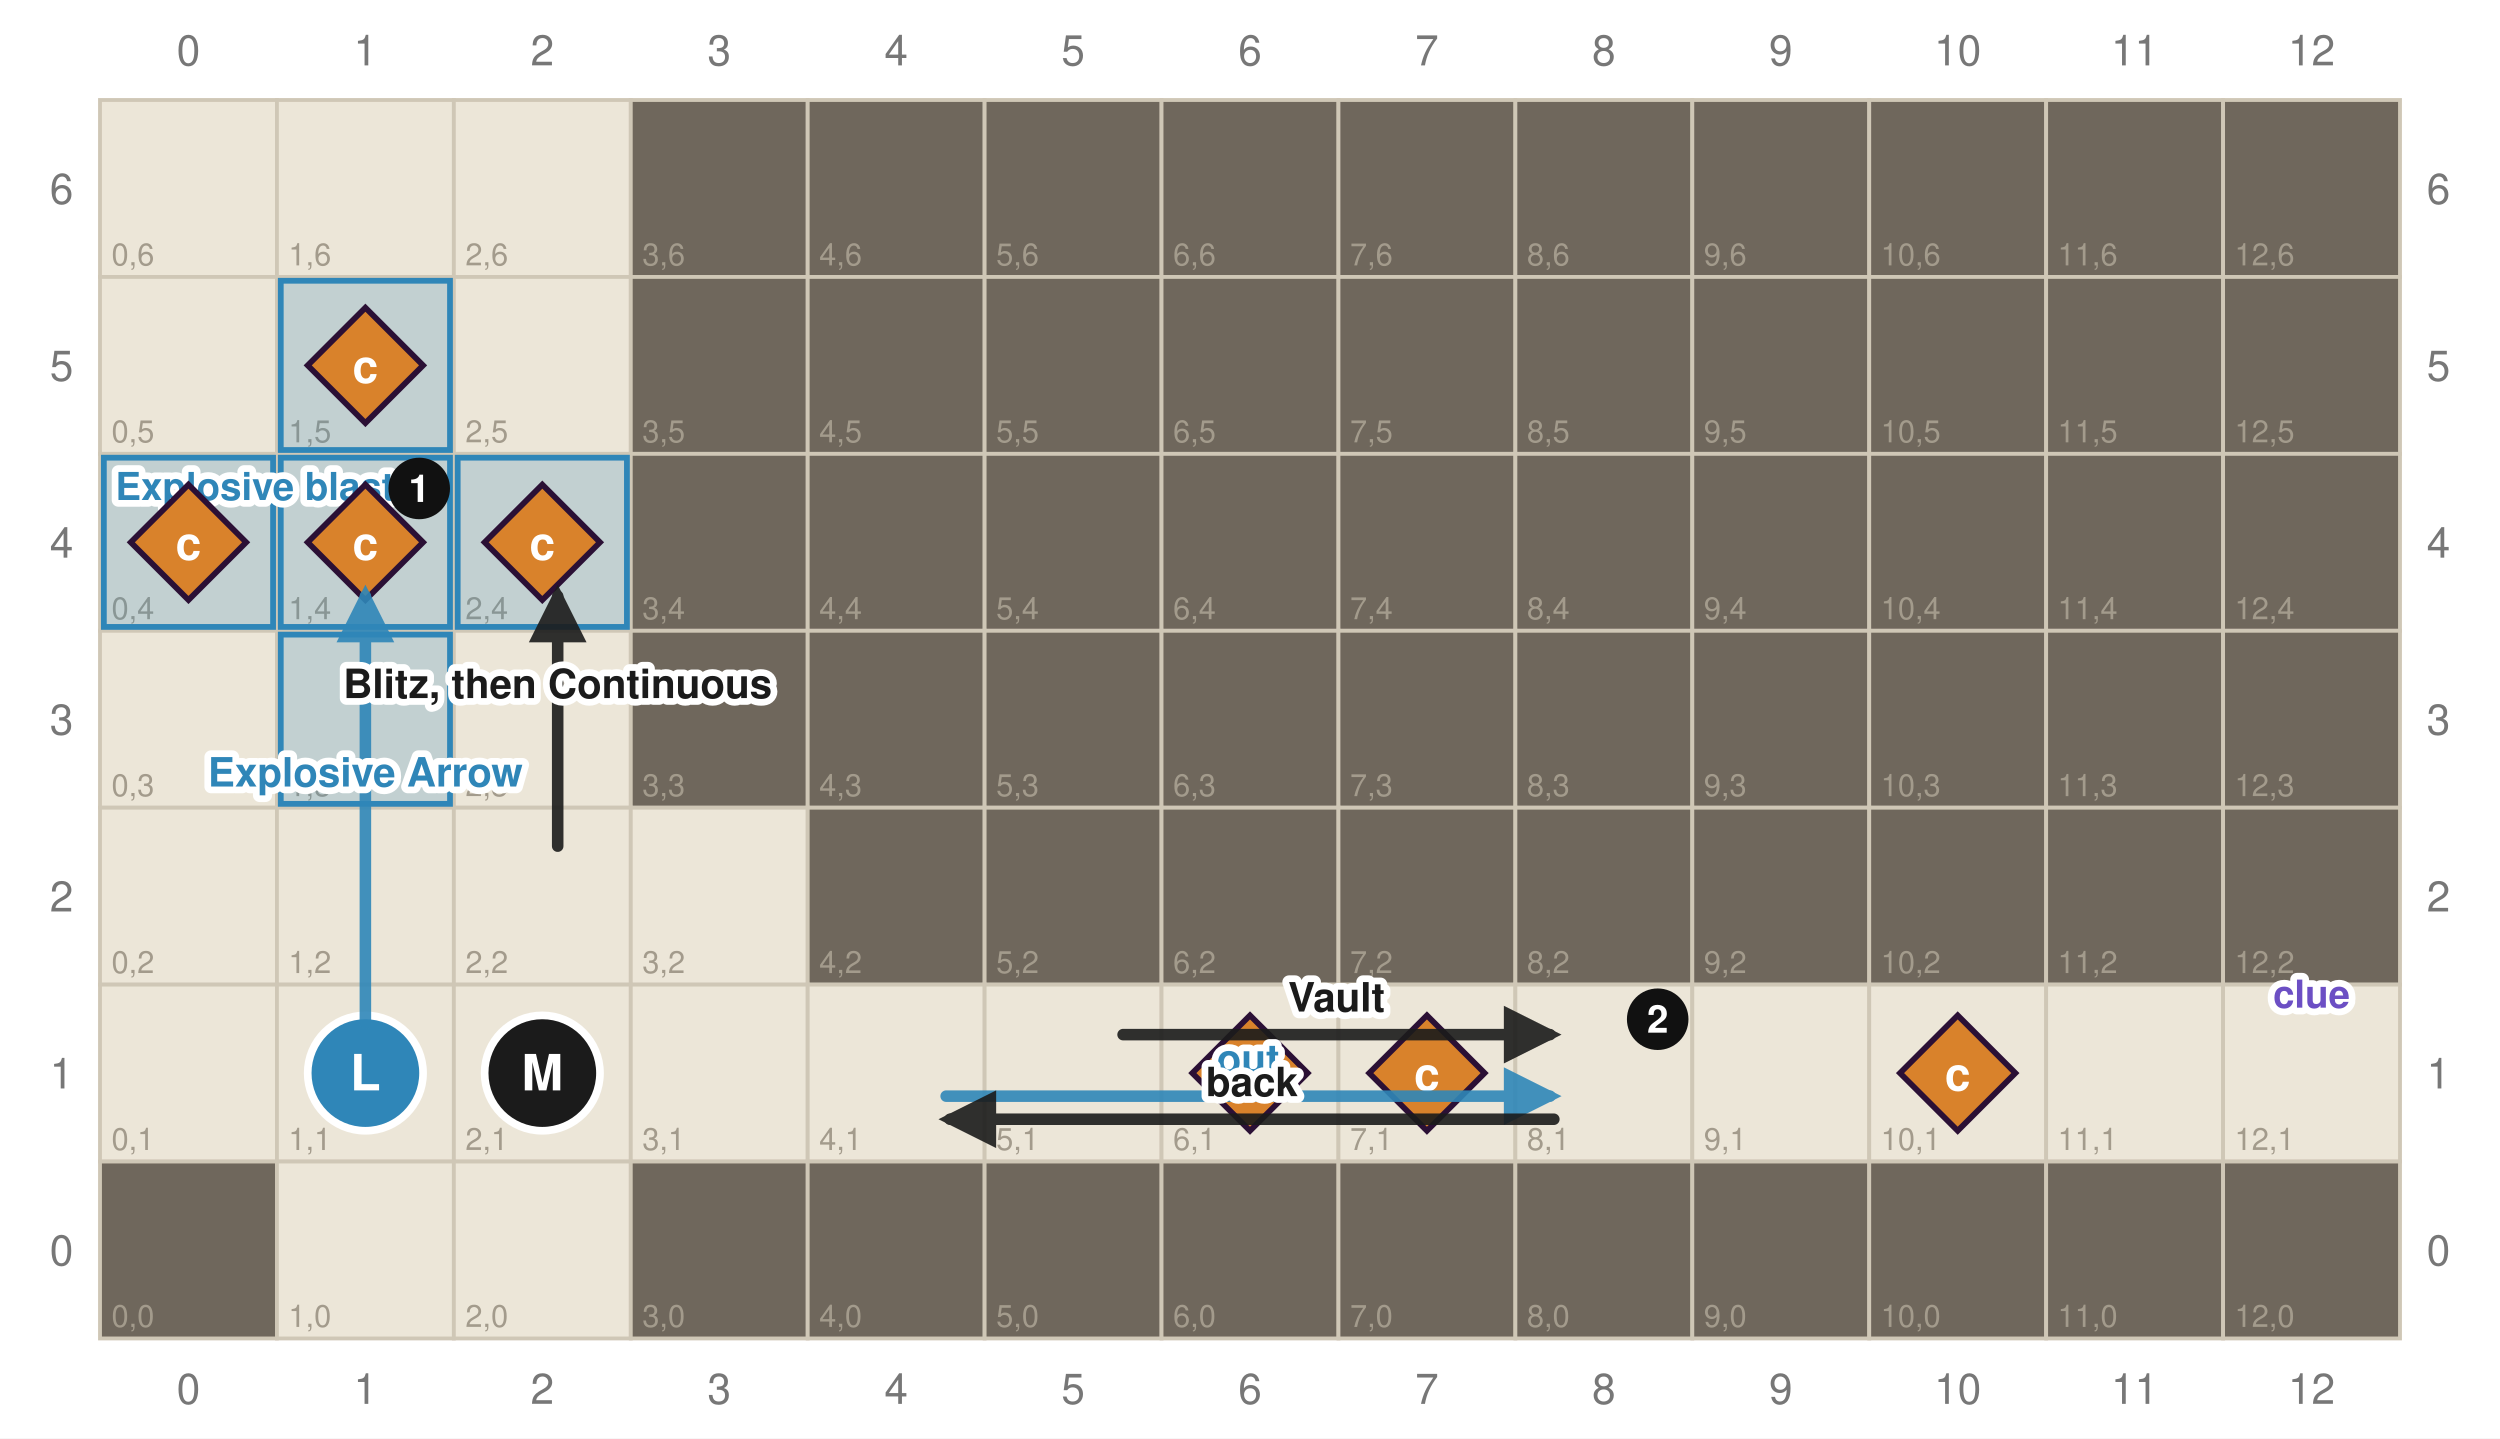
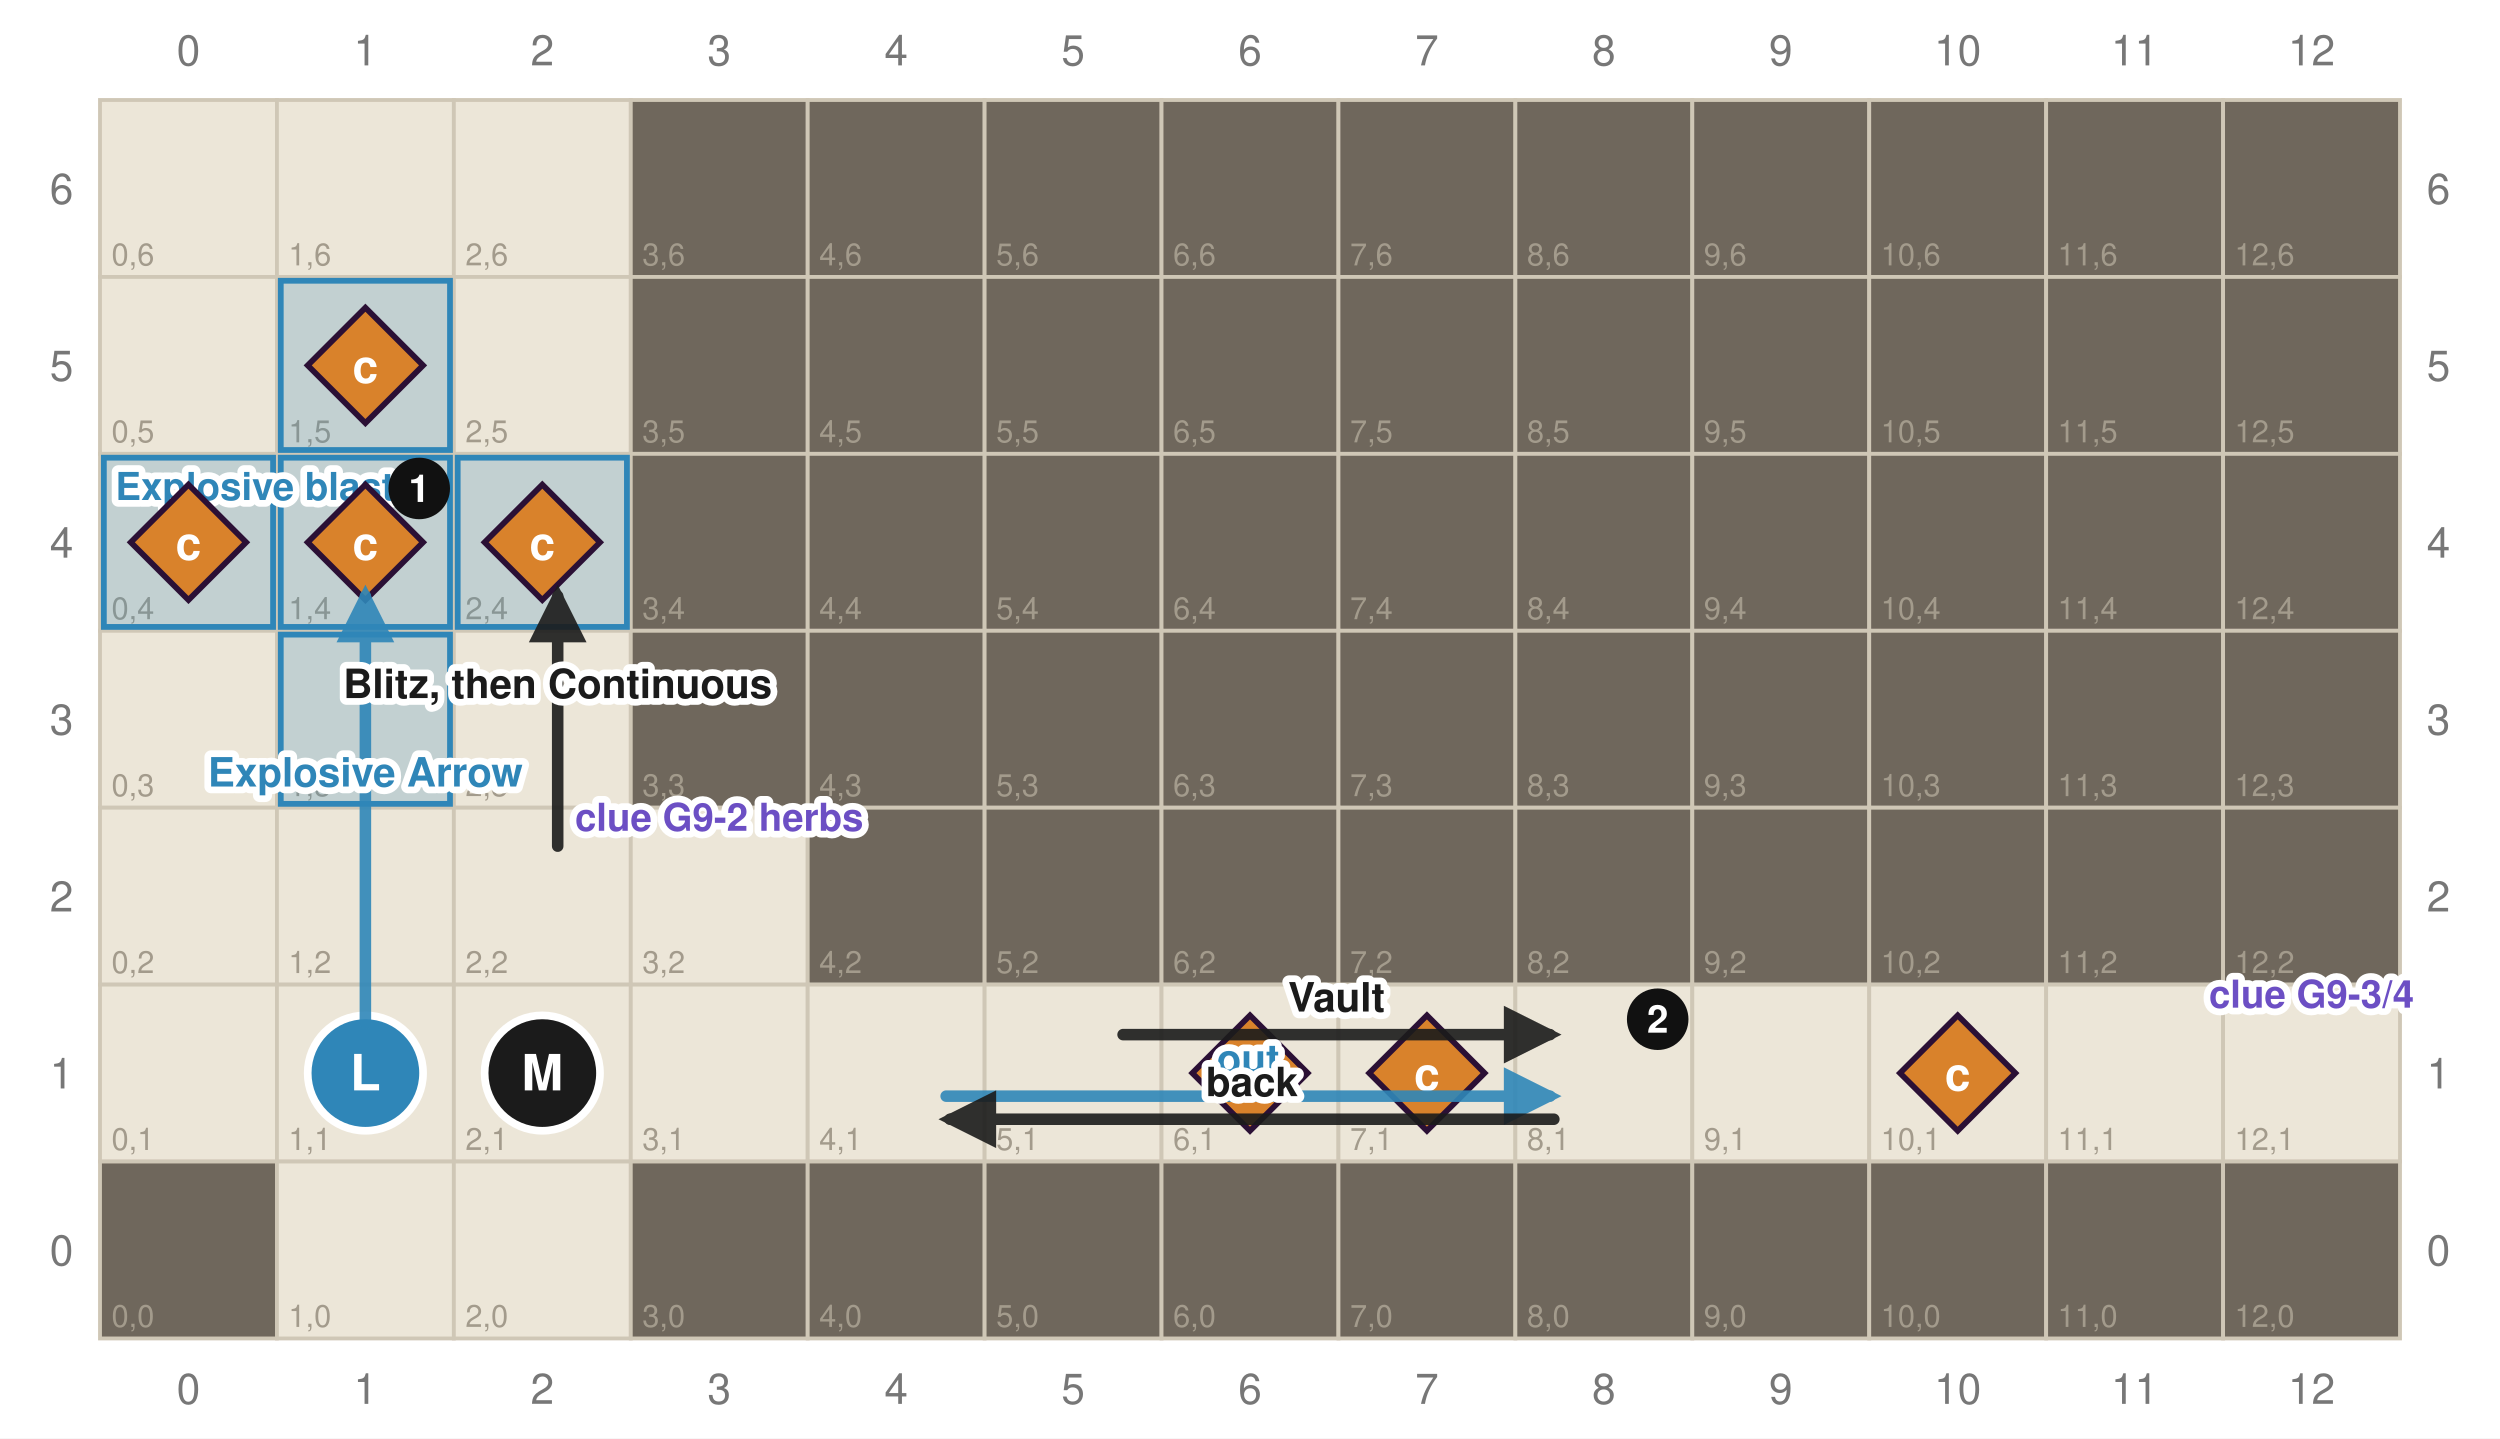
<svg xmlns="http://www.w3.org/2000/svg" viewBox="0 0 650 374" width="650" height="374">
  <defs>
    <marker id="ah" viewBox="0 0 10 10" refX="8" refY="5" markerWidth="5" markerHeight="5" orient="auto-start-reverse">
      <path d="M0,0 L10,5 L0,10 z" fill="context-stroke" />
    </marker>
    <pattern id="gap" width="8" height="8" patternUnits="userSpaceOnUse" patternTransform="rotate(45)">
      <line x1="0" y1="0" x2="0" y2="8" stroke="#c9c2b4" stroke-width="2" />
    </pattern>
  </defs>
  <rect width="650" height="374" fill="#ffffff" />
  <text x="49.0" y="17.0" font-size="11" text-anchor="middle" font-weight="normal" font-family="Segoe UI, Helvetica, Arial, sans-serif" fill="#777">0</text>
  <text x="49.0" y="365.0" font-size="11" text-anchor="middle" font-weight="normal" font-family="Segoe UI, Helvetica, Arial, sans-serif" fill="#777">0</text>
  <text x="95.0" y="17.0" font-size="11" text-anchor="middle" font-weight="normal" font-family="Segoe UI, Helvetica, Arial, sans-serif" fill="#777">1</text>
  <text x="95.0" y="365.0" font-size="11" text-anchor="middle" font-weight="normal" font-family="Segoe UI, Helvetica, Arial, sans-serif" fill="#777">1</text>
  <text x="141.0" y="17.0" font-size="11" text-anchor="middle" font-weight="normal" font-family="Segoe UI, Helvetica, Arial, sans-serif" fill="#777">2</text>
  <text x="141.0" y="365.0" font-size="11" text-anchor="middle" font-weight="normal" font-family="Segoe UI, Helvetica, Arial, sans-serif" fill="#777">2</text>
  <text x="187.0" y="17.0" font-size="11" text-anchor="middle" font-weight="normal" font-family="Segoe UI, Helvetica, Arial, sans-serif" fill="#777">3</text>
  <text x="187.0" y="365.0" font-size="11" text-anchor="middle" font-weight="normal" font-family="Segoe UI, Helvetica, Arial, sans-serif" fill="#777">3</text>
  <text x="233.0" y="17.0" font-size="11" text-anchor="middle" font-weight="normal" font-family="Segoe UI, Helvetica, Arial, sans-serif" fill="#777">4</text>
  <text x="233.0" y="365.0" font-size="11" text-anchor="middle" font-weight="normal" font-family="Segoe UI, Helvetica, Arial, sans-serif" fill="#777">4</text>
  <text x="279.0" y="17.0" font-size="11" text-anchor="middle" font-weight="normal" font-family="Segoe UI, Helvetica, Arial, sans-serif" fill="#777">5</text>
  <text x="279.0" y="365.0" font-size="11" text-anchor="middle" font-weight="normal" font-family="Segoe UI, Helvetica, Arial, sans-serif" fill="#777">5</text>
  <text x="325.0" y="17.0" font-size="11" text-anchor="middle" font-weight="normal" font-family="Segoe UI, Helvetica, Arial, sans-serif" fill="#777">6</text>
  <text x="325.0" y="365.0" font-size="11" text-anchor="middle" font-weight="normal" font-family="Segoe UI, Helvetica, Arial, sans-serif" fill="#777">6</text>
  <text x="371.0" y="17.0" font-size="11" text-anchor="middle" font-weight="normal" font-family="Segoe UI, Helvetica, Arial, sans-serif" fill="#777">7</text>
  <text x="371.0" y="365.0" font-size="11" text-anchor="middle" font-weight="normal" font-family="Segoe UI, Helvetica, Arial, sans-serif" fill="#777">7</text>
  <text x="417.0" y="17.0" font-size="11" text-anchor="middle" font-weight="normal" font-family="Segoe UI, Helvetica, Arial, sans-serif" fill="#777">8</text>
  <text x="417.0" y="365.0" font-size="11" text-anchor="middle" font-weight="normal" font-family="Segoe UI, Helvetica, Arial, sans-serif" fill="#777">8</text>
  <text x="463.0" y="17.0" font-size="11" text-anchor="middle" font-weight="normal" font-family="Segoe UI, Helvetica, Arial, sans-serif" fill="#777">9</text>
  <text x="463.0" y="365.0" font-size="11" text-anchor="middle" font-weight="normal" font-family="Segoe UI, Helvetica, Arial, sans-serif" fill="#777">9</text>
  <text x="509.0" y="17.0" font-size="11" text-anchor="middle" font-weight="normal" font-family="Segoe UI, Helvetica, Arial, sans-serif" fill="#777">10</text>
  <text x="509.0" y="365.0" font-size="11" text-anchor="middle" font-weight="normal" font-family="Segoe UI, Helvetica, Arial, sans-serif" fill="#777">10</text>
  <text x="555.0" y="17.0" font-size="11" text-anchor="middle" font-weight="normal" font-family="Segoe UI, Helvetica, Arial, sans-serif" fill="#777">11</text>
  <text x="555.0" y="365.0" font-size="11" text-anchor="middle" font-weight="normal" font-family="Segoe UI, Helvetica, Arial, sans-serif" fill="#777">11</text>
  <text x="601.0" y="17.0" font-size="11" text-anchor="middle" font-weight="normal" font-family="Segoe UI, Helvetica, Arial, sans-serif" fill="#777">12</text>
  <text x="601.0" y="365.0" font-size="11" text-anchor="middle" font-weight="normal" font-family="Segoe UI, Helvetica, Arial, sans-serif" fill="#777">12</text>
  <text x="16.0" y="329.0" font-size="11" text-anchor="middle" font-weight="normal" font-family="Segoe UI, Helvetica, Arial, sans-serif" fill="#777">0</text>
  <text x="634.0" y="329.0" font-size="11" text-anchor="middle" font-weight="normal" font-family="Segoe UI, Helvetica, Arial, sans-serif" fill="#777">0</text>
  <text x="16.0" y="283.0" font-size="11" text-anchor="middle" font-weight="normal" font-family="Segoe UI, Helvetica, Arial, sans-serif" fill="#777">1</text>
  <text x="634.0" y="283.0" font-size="11" text-anchor="middle" font-weight="normal" font-family="Segoe UI, Helvetica, Arial, sans-serif" fill="#777">1</text>
  <text x="16.0" y="237.0" font-size="11" text-anchor="middle" font-weight="normal" font-family="Segoe UI, Helvetica, Arial, sans-serif" fill="#777">2</text>
  <text x="634.0" y="237.0" font-size="11" text-anchor="middle" font-weight="normal" font-family="Segoe UI, Helvetica, Arial, sans-serif" fill="#777">2</text>
  <text x="16.0" y="191.0" font-size="11" text-anchor="middle" font-weight="normal" font-family="Segoe UI, Helvetica, Arial, sans-serif" fill="#777">3</text>
  <text x="634.0" y="191.0" font-size="11" text-anchor="middle" font-weight="normal" font-family="Segoe UI, Helvetica, Arial, sans-serif" fill="#777">3</text>
  <text x="16.0" y="145.0" font-size="11" text-anchor="middle" font-weight="normal" font-family="Segoe UI, Helvetica, Arial, sans-serif" fill="#777">4</text>
  <text x="634.0" y="145.0" font-size="11" text-anchor="middle" font-weight="normal" font-family="Segoe UI, Helvetica, Arial, sans-serif" fill="#777">4</text>
  <text x="16.0" y="99.0" font-size="11" text-anchor="middle" font-weight="normal" font-family="Segoe UI, Helvetica, Arial, sans-serif" fill="#777">5</text>
  <text x="634.0" y="99.0" font-size="11" text-anchor="middle" font-weight="normal" font-family="Segoe UI, Helvetica, Arial, sans-serif" fill="#777">5</text>
  <text x="16.0" y="53.0" font-size="11" text-anchor="middle" font-weight="normal" font-family="Segoe UI, Helvetica, Arial, sans-serif" fill="#777">6</text>
  <text x="634.0" y="53.0" font-size="11" text-anchor="middle" font-weight="normal" font-family="Segoe UI, Helvetica, Arial, sans-serif" fill="#777">6</text>
  <g>
    <rect x="26" y="26" width="46" height="46" fill="#ece6d8" stroke="#cfc7b6" stroke-width="1" />
  </g>
  <text x="29.0" y="69.0" font-size="8" text-anchor="start" font-weight="normal" font-family="Segoe UI, Helvetica, Arial, sans-serif" fill="#a39b8c">0,6</text>
  <g>
    <rect x="72" y="26" width="46" height="46" fill="#ece6d8" stroke="#cfc7b6" stroke-width="1" />
  </g>
  <text x="75.0" y="69.0" font-size="8" text-anchor="start" font-weight="normal" font-family="Segoe UI, Helvetica, Arial, sans-serif" fill="#a39b8c">1,6</text>
  <g>
    <rect x="118" y="26" width="46" height="46" fill="#ece6d8" stroke="#cfc7b6" stroke-width="1" />
  </g>
  <text x="121.0" y="69.0" font-size="8" text-anchor="start" font-weight="normal" font-family="Segoe UI, Helvetica, Arial, sans-serif" fill="#a39b8c">2,6</text>
  <g>
    <rect x="164" y="26" width="46" height="46" fill="#6f675c" stroke="#cfc7b6" stroke-width="1" />
  </g>
  <text x="167.0" y="69.0" font-size="8" text-anchor="start" font-weight="normal" font-family="Segoe UI, Helvetica, Arial, sans-serif" fill="#a39b8c">3,6</text>
  <g>
    <rect x="210" y="26" width="46" height="46" fill="#6f675c" stroke="#cfc7b6" stroke-width="1" />
  </g>
  <text x="213.0" y="69.0" font-size="8" text-anchor="start" font-weight="normal" font-family="Segoe UI, Helvetica, Arial, sans-serif" fill="#a39b8c">4,6</text>
  <g>
    <rect x="256" y="26" width="46" height="46" fill="#6f675c" stroke="#cfc7b6" stroke-width="1" />
  </g>
  <text x="259.0" y="69.0" font-size="8" text-anchor="start" font-weight="normal" font-family="Segoe UI, Helvetica, Arial, sans-serif" fill="#a39b8c">5,6</text>
  <g>
    <rect x="302" y="26" width="46" height="46" fill="#6f675c" stroke="#cfc7b6" stroke-width="1" />
  </g>
  <text x="305.0" y="69.0" font-size="8" text-anchor="start" font-weight="normal" font-family="Segoe UI, Helvetica, Arial, sans-serif" fill="#a39b8c">6,6</text>
  <g>
    <rect x="348" y="26" width="46" height="46" fill="#6f675c" stroke="#cfc7b6" stroke-width="1" />
  </g>
  <text x="351.0" y="69.0" font-size="8" text-anchor="start" font-weight="normal" font-family="Segoe UI, Helvetica, Arial, sans-serif" fill="#a39b8c">7,6</text>
  <g>
    <rect x="394" y="26" width="46" height="46" fill="#6f675c" stroke="#cfc7b6" stroke-width="1" />
  </g>
  <text x="397.0" y="69.0" font-size="8" text-anchor="start" font-weight="normal" font-family="Segoe UI, Helvetica, Arial, sans-serif" fill="#a39b8c">8,6</text>
  <g>
    <rect x="440" y="26" width="46" height="46" fill="#6f675c" stroke="#cfc7b6" stroke-width="1" />
  </g>
  <text x="443.0" y="69.0" font-size="8" text-anchor="start" font-weight="normal" font-family="Segoe UI, Helvetica, Arial, sans-serif" fill="#a39b8c">9,6</text>
  <g>
    <rect x="486" y="26" width="46" height="46" fill="#6f675c" stroke="#cfc7b6" stroke-width="1" />
  </g>
  <text x="489.0" y="69.0" font-size="8" text-anchor="start" font-weight="normal" font-family="Segoe UI, Helvetica, Arial, sans-serif" fill="#a39b8c">10,6</text>
  <g>
    <rect x="532" y="26" width="46" height="46" fill="#6f675c" stroke="#cfc7b6" stroke-width="1" />
  </g>
  <text x="535.0" y="69.0" font-size="8" text-anchor="start" font-weight="normal" font-family="Segoe UI, Helvetica, Arial, sans-serif" fill="#a39b8c">11,6</text>
  <g>
    <rect x="578" y="26" width="46" height="46" fill="#6f675c" stroke="#cfc7b6" stroke-width="1" />
  </g>
  <text x="581.0" y="69.0" font-size="8" text-anchor="start" font-weight="normal" font-family="Segoe UI, Helvetica, Arial, sans-serif" fill="#a39b8c">12,6</text>
  <g>
    <rect x="26" y="72" width="46" height="46" fill="#ece6d8" stroke="#cfc7b6" stroke-width="1" />
  </g>
  <text x="29.0" y="115.0" font-size="8" text-anchor="start" font-weight="normal" font-family="Segoe UI, Helvetica, Arial, sans-serif" fill="#a39b8c">0,5</text>
  <g>
    <rect x="72" y="72" width="46" height="46" fill="#ece6d8" stroke="#cfc7b6" stroke-width="1" />
  </g>
  <text x="75.0" y="115.0" font-size="8" text-anchor="start" font-weight="normal" font-family="Segoe UI, Helvetica, Arial, sans-serif" fill="#a39b8c">1,5</text>
  <g>
    <rect x="118" y="72" width="46" height="46" fill="#ece6d8" stroke="#cfc7b6" stroke-width="1" />
  </g>
  <text x="121.0" y="115.0" font-size="8" text-anchor="start" font-weight="normal" font-family="Segoe UI, Helvetica, Arial, sans-serif" fill="#a39b8c">2,5</text>
  <g>
    <rect x="164" y="72" width="46" height="46" fill="#6f675c" stroke="#cfc7b6" stroke-width="1" />
  </g>
  <text x="167.0" y="115.0" font-size="8" text-anchor="start" font-weight="normal" font-family="Segoe UI, Helvetica, Arial, sans-serif" fill="#a39b8c">3,5</text>
  <g>
    <rect x="210" y="72" width="46" height="46" fill="#6f675c" stroke="#cfc7b6" stroke-width="1" />
  </g>
  <text x="213.0" y="115.0" font-size="8" text-anchor="start" font-weight="normal" font-family="Segoe UI, Helvetica, Arial, sans-serif" fill="#a39b8c">4,5</text>
  <g>
    <rect x="256" y="72" width="46" height="46" fill="#6f675c" stroke="#cfc7b6" stroke-width="1" />
  </g>
  <text x="259.0" y="115.0" font-size="8" text-anchor="start" font-weight="normal" font-family="Segoe UI, Helvetica, Arial, sans-serif" fill="#a39b8c">5,5</text>
  <g>
    <rect x="302" y="72" width="46" height="46" fill="#6f675c" stroke="#cfc7b6" stroke-width="1" />
  </g>
  <text x="305.0" y="115.0" font-size="8" text-anchor="start" font-weight="normal" font-family="Segoe UI, Helvetica, Arial, sans-serif" fill="#a39b8c">6,5</text>
  <g>
    <rect x="348" y="72" width="46" height="46" fill="#6f675c" stroke="#cfc7b6" stroke-width="1" />
  </g>
  <text x="351.0" y="115.0" font-size="8" text-anchor="start" font-weight="normal" font-family="Segoe UI, Helvetica, Arial, sans-serif" fill="#a39b8c">7,5</text>
  <g>
    <rect x="394" y="72" width="46" height="46" fill="#6f675c" stroke="#cfc7b6" stroke-width="1" />
  </g>
  <text x="397.0" y="115.0" font-size="8" text-anchor="start" font-weight="normal" font-family="Segoe UI, Helvetica, Arial, sans-serif" fill="#a39b8c">8,5</text>
  <g>
    <rect x="440" y="72" width="46" height="46" fill="#6f675c" stroke="#cfc7b6" stroke-width="1" />
  </g>
  <text x="443.0" y="115.0" font-size="8" text-anchor="start" font-weight="normal" font-family="Segoe UI, Helvetica, Arial, sans-serif" fill="#a39b8c">9,5</text>
  <g>
    <rect x="486" y="72" width="46" height="46" fill="#6f675c" stroke="#cfc7b6" stroke-width="1" />
  </g>
  <text x="489.0" y="115.0" font-size="8" text-anchor="start" font-weight="normal" font-family="Segoe UI, Helvetica, Arial, sans-serif" fill="#a39b8c">10,5</text>
  <g>
    <rect x="532" y="72" width="46" height="46" fill="#6f675c" stroke="#cfc7b6" stroke-width="1" />
  </g>
  <text x="535.0" y="115.0" font-size="8" text-anchor="start" font-weight="normal" font-family="Segoe UI, Helvetica, Arial, sans-serif" fill="#a39b8c">11,5</text>
  <g>
    <rect x="578" y="72" width="46" height="46" fill="#6f675c" stroke="#cfc7b6" stroke-width="1" />
  </g>
  <text x="581.0" y="115.0" font-size="8" text-anchor="start" font-weight="normal" font-family="Segoe UI, Helvetica, Arial, sans-serif" fill="#a39b8c">12,5</text>
  <g>
    <rect x="26" y="118" width="46" height="46" fill="#ece6d8" stroke="#cfc7b6" stroke-width="1" />
  </g>
  <text x="29.0" y="161.0" font-size="8" text-anchor="start" font-weight="normal" font-family="Segoe UI, Helvetica, Arial, sans-serif" fill="#a39b8c">0,4</text>
  <g>
    <rect x="72" y="118" width="46" height="46" fill="#ece6d8" stroke="#cfc7b6" stroke-width="1" />
  </g>
  <text x="75.0" y="161.0" font-size="8" text-anchor="start" font-weight="normal" font-family="Segoe UI, Helvetica, Arial, sans-serif" fill="#a39b8c">1,4</text>
  <g>
    <rect x="118" y="118" width="46" height="46" fill="#ece6d8" stroke="#cfc7b6" stroke-width="1" />
  </g>
  <text x="121.0" y="161.0" font-size="8" text-anchor="start" font-weight="normal" font-family="Segoe UI, Helvetica, Arial, sans-serif" fill="#a39b8c">2,4</text>
  <g>
    <rect x="164" y="118" width="46" height="46" fill="#6f675c" stroke="#cfc7b6" stroke-width="1" />
  </g>
  <text x="167.0" y="161.0" font-size="8" text-anchor="start" font-weight="normal" font-family="Segoe UI, Helvetica, Arial, sans-serif" fill="#a39b8c">3,4</text>
  <g>
    <rect x="210" y="118" width="46" height="46" fill="#6f675c" stroke="#cfc7b6" stroke-width="1" />
  </g>
  <text x="213.0" y="161.0" font-size="8" text-anchor="start" font-weight="normal" font-family="Segoe UI, Helvetica, Arial, sans-serif" fill="#a39b8c">4,4</text>
  <g>
    <rect x="256" y="118" width="46" height="46" fill="#6f675c" stroke="#cfc7b6" stroke-width="1" />
  </g>
  <text x="259.0" y="161.0" font-size="8" text-anchor="start" font-weight="normal" font-family="Segoe UI, Helvetica, Arial, sans-serif" fill="#a39b8c">5,4</text>
  <g>
    <rect x="302" y="118" width="46" height="46" fill="#6f675c" stroke="#cfc7b6" stroke-width="1" />
  </g>
  <text x="305.0" y="161.0" font-size="8" text-anchor="start" font-weight="normal" font-family="Segoe UI, Helvetica, Arial, sans-serif" fill="#a39b8c">6,4</text>
  <g>
    <rect x="348" y="118" width="46" height="46" fill="#6f675c" stroke="#cfc7b6" stroke-width="1" />
  </g>
  <text x="351.0" y="161.0" font-size="8" text-anchor="start" font-weight="normal" font-family="Segoe UI, Helvetica, Arial, sans-serif" fill="#a39b8c">7,4</text>
  <g>
    <rect x="394" y="118" width="46" height="46" fill="#6f675c" stroke="#cfc7b6" stroke-width="1" />
  </g>
  <text x="397.0" y="161.0" font-size="8" text-anchor="start" font-weight="normal" font-family="Segoe UI, Helvetica, Arial, sans-serif" fill="#a39b8c">8,4</text>
  <g>
    <rect x="440" y="118" width="46" height="46" fill="#6f675c" stroke="#cfc7b6" stroke-width="1" />
  </g>
  <text x="443.0" y="161.0" font-size="8" text-anchor="start" font-weight="normal" font-family="Segoe UI, Helvetica, Arial, sans-serif" fill="#a39b8c">9,4</text>
  <g>
    <rect x="486" y="118" width="46" height="46" fill="#6f675c" stroke="#cfc7b6" stroke-width="1" />
  </g>
  <text x="489.0" y="161.0" font-size="8" text-anchor="start" font-weight="normal" font-family="Segoe UI, Helvetica, Arial, sans-serif" fill="#a39b8c">10,4</text>
  <g>
    <rect x="532" y="118" width="46" height="46" fill="#6f675c" stroke="#cfc7b6" stroke-width="1" />
  </g>
  <text x="535.0" y="161.0" font-size="8" text-anchor="start" font-weight="normal" font-family="Segoe UI, Helvetica, Arial, sans-serif" fill="#a39b8c">11,4</text>
  <g>
    <rect x="578" y="118" width="46" height="46" fill="#6f675c" stroke="#cfc7b6" stroke-width="1" />
  </g>
  <text x="581.0" y="161.0" font-size="8" text-anchor="start" font-weight="normal" font-family="Segoe UI, Helvetica, Arial, sans-serif" fill="#a39b8c">12,4</text>
  <g>
    <rect x="26" y="164" width="46" height="46" fill="#ece6d8" stroke="#cfc7b6" stroke-width="1" />
  </g>
  <text x="29.0" y="207.0" font-size="8" text-anchor="start" font-weight="normal" font-family="Segoe UI, Helvetica, Arial, sans-serif" fill="#a39b8c">0,3</text>
  <g>
    <rect x="72" y="164" width="46" height="46" fill="#ece6d8" stroke="#cfc7b6" stroke-width="1" />
  </g>
  <text x="75.0" y="207.0" font-size="8" text-anchor="start" font-weight="normal" font-family="Segoe UI, Helvetica, Arial, sans-serif" fill="#a39b8c">1,3</text>
  <g>
    <rect x="118" y="164" width="46" height="46" fill="#ece6d8" stroke="#cfc7b6" stroke-width="1" />
  </g>
  <text x="121.0" y="207.0" font-size="8" text-anchor="start" font-weight="normal" font-family="Segoe UI, Helvetica, Arial, sans-serif" fill="#a39b8c">2,3</text>
  <g>
    <rect x="164" y="164" width="46" height="46" fill="#6f675c" stroke="#cfc7b6" stroke-width="1" />
  </g>
  <text x="167.0" y="207.0" font-size="8" text-anchor="start" font-weight="normal" font-family="Segoe UI, Helvetica, Arial, sans-serif" fill="#a39b8c">3,3</text>
  <g>
    <rect x="210" y="164" width="46" height="46" fill="#6f675c" stroke="#cfc7b6" stroke-width="1" />
  </g>
  <text x="213.0" y="207.0" font-size="8" text-anchor="start" font-weight="normal" font-family="Segoe UI, Helvetica, Arial, sans-serif" fill="#a39b8c">4,3</text>
  <g>
    <rect x="256" y="164" width="46" height="46" fill="#6f675c" stroke="#cfc7b6" stroke-width="1" />
  </g>
  <text x="259.0" y="207.0" font-size="8" text-anchor="start" font-weight="normal" font-family="Segoe UI, Helvetica, Arial, sans-serif" fill="#a39b8c">5,3</text>
  <g>
    <rect x="302" y="164" width="46" height="46" fill="#6f675c" stroke="#cfc7b6" stroke-width="1" />
  </g>
  <text x="305.0" y="207.0" font-size="8" text-anchor="start" font-weight="normal" font-family="Segoe UI, Helvetica, Arial, sans-serif" fill="#a39b8c">6,3</text>
  <g>
    <rect x="348" y="164" width="46" height="46" fill="#6f675c" stroke="#cfc7b6" stroke-width="1" />
  </g>
  <text x="351.0" y="207.0" font-size="8" text-anchor="start" font-weight="normal" font-family="Segoe UI, Helvetica, Arial, sans-serif" fill="#a39b8c">7,3</text>
  <g>
    <rect x="394" y="164" width="46" height="46" fill="#6f675c" stroke="#cfc7b6" stroke-width="1" />
  </g>
  <text x="397.0" y="207.0" font-size="8" text-anchor="start" font-weight="normal" font-family="Segoe UI, Helvetica, Arial, sans-serif" fill="#a39b8c">8,3</text>
  <g>
    <rect x="440" y="164" width="46" height="46" fill="#6f675c" stroke="#cfc7b6" stroke-width="1" />
  </g>
  <text x="443.0" y="207.0" font-size="8" text-anchor="start" font-weight="normal" font-family="Segoe UI, Helvetica, Arial, sans-serif" fill="#a39b8c">9,3</text>
  <g>
    <rect x="486" y="164" width="46" height="46" fill="#6f675c" stroke="#cfc7b6" stroke-width="1" />
  </g>
  <text x="489.0" y="207.0" font-size="8" text-anchor="start" font-weight="normal" font-family="Segoe UI, Helvetica, Arial, sans-serif" fill="#a39b8c">10,3</text>
  <g>
    <rect x="532" y="164" width="46" height="46" fill="#6f675c" stroke="#cfc7b6" stroke-width="1" />
  </g>
  <text x="535.0" y="207.0" font-size="8" text-anchor="start" font-weight="normal" font-family="Segoe UI, Helvetica, Arial, sans-serif" fill="#a39b8c">11,3</text>
  <g>
    <rect x="578" y="164" width="46" height="46" fill="#6f675c" stroke="#cfc7b6" stroke-width="1" />
  </g>
  <text x="581.0" y="207.0" font-size="8" text-anchor="start" font-weight="normal" font-family="Segoe UI, Helvetica, Arial, sans-serif" fill="#a39b8c">12,3</text>
  <g>
    <rect x="26" y="210" width="46" height="46" fill="#ece6d8" stroke="#cfc7b6" stroke-width="1" />
  </g>
  <text x="29.0" y="253.0" font-size="8" text-anchor="start" font-weight="normal" font-family="Segoe UI, Helvetica, Arial, sans-serif" fill="#a39b8c">0,2</text>
  <g>
    <rect x="72" y="210" width="46" height="46" fill="#ece6d8" stroke="#cfc7b6" stroke-width="1" />
  </g>
  <text x="75.0" y="253.0" font-size="8" text-anchor="start" font-weight="normal" font-family="Segoe UI, Helvetica, Arial, sans-serif" fill="#a39b8c">1,2</text>
  <g>
    <rect x="118" y="210" width="46" height="46" fill="#ece6d8" stroke="#cfc7b6" stroke-width="1" />
  </g>
  <text x="121.0" y="253.0" font-size="8" text-anchor="start" font-weight="normal" font-family="Segoe UI, Helvetica, Arial, sans-serif" fill="#a39b8c">2,2</text>
  <g>
    <rect x="164" y="210" width="46" height="46" fill="#ece6d8" stroke="#cfc7b6" stroke-width="1" />
  </g>
  <text x="167.0" y="253.0" font-size="8" text-anchor="start" font-weight="normal" font-family="Segoe UI, Helvetica, Arial, sans-serif" fill="#a39b8c">3,2</text>
  <g>
    <rect x="210" y="210" width="46" height="46" fill="#6f675c" stroke="#cfc7b6" stroke-width="1" />
  </g>
  <text x="213.0" y="253.0" font-size="8" text-anchor="start" font-weight="normal" font-family="Segoe UI, Helvetica, Arial, sans-serif" fill="#a39b8c">4,2</text>
  <g>
    <rect x="256" y="210" width="46" height="46" fill="#6f675c" stroke="#cfc7b6" stroke-width="1" />
  </g>
  <text x="259.0" y="253.0" font-size="8" text-anchor="start" font-weight="normal" font-family="Segoe UI, Helvetica, Arial, sans-serif" fill="#a39b8c">5,2</text>
  <g>
    <rect x="302" y="210" width="46" height="46" fill="#6f675c" stroke="#cfc7b6" stroke-width="1" />
  </g>
  <text x="305.0" y="253.0" font-size="8" text-anchor="start" font-weight="normal" font-family="Segoe UI, Helvetica, Arial, sans-serif" fill="#a39b8c">6,2</text>
  <g>
    <rect x="348" y="210" width="46" height="46" fill="#6f675c" stroke="#cfc7b6" stroke-width="1" />
  </g>
  <text x="351.0" y="253.0" font-size="8" text-anchor="start" font-weight="normal" font-family="Segoe UI, Helvetica, Arial, sans-serif" fill="#a39b8c">7,2</text>
  <g>
    <rect x="394" y="210" width="46" height="46" fill="#6f675c" stroke="#cfc7b6" stroke-width="1" />
  </g>
  <text x="397.0" y="253.0" font-size="8" text-anchor="start" font-weight="normal" font-family="Segoe UI, Helvetica, Arial, sans-serif" fill="#a39b8c">8,2</text>
  <g>
    <rect x="440" y="210" width="46" height="46" fill="#6f675c" stroke="#cfc7b6" stroke-width="1" />
  </g>
  <text x="443.0" y="253.0" font-size="8" text-anchor="start" font-weight="normal" font-family="Segoe UI, Helvetica, Arial, sans-serif" fill="#a39b8c">9,2</text>
  <g>
    <rect x="486" y="210" width="46" height="46" fill="#6f675c" stroke="#cfc7b6" stroke-width="1" />
  </g>
  <text x="489.0" y="253.0" font-size="8" text-anchor="start" font-weight="normal" font-family="Segoe UI, Helvetica, Arial, sans-serif" fill="#a39b8c">10,2</text>
  <g>
    <rect x="532" y="210" width="46" height="46" fill="#6f675c" stroke="#cfc7b6" stroke-width="1" />
  </g>
  <text x="535.0" y="253.0" font-size="8" text-anchor="start" font-weight="normal" font-family="Segoe UI, Helvetica, Arial, sans-serif" fill="#a39b8c">11,2</text>
  <g>
    <rect x="578" y="210" width="46" height="46" fill="#6f675c" stroke="#cfc7b6" stroke-width="1" />
  </g>
  <text x="581.0" y="253.0" font-size="8" text-anchor="start" font-weight="normal" font-family="Segoe UI, Helvetica, Arial, sans-serif" fill="#a39b8c">12,2</text>
  <g>
    <rect x="26" y="256" width="46" height="46" fill="#ece6d8" stroke="#cfc7b6" stroke-width="1" />
  </g>
  <text x="29.0" y="299.0" font-size="8" text-anchor="start" font-weight="normal" font-family="Segoe UI, Helvetica, Arial, sans-serif" fill="#a39b8c">0,1</text>
  <g>
    <rect x="72" y="256" width="46" height="46" fill="#ece6d8" stroke="#cfc7b6" stroke-width="1" />
  </g>
  <text x="75.0" y="299.0" font-size="8" text-anchor="start" font-weight="normal" font-family="Segoe UI, Helvetica, Arial, sans-serif" fill="#a39b8c">1,1</text>
  <g>
    <rect x="118" y="256" width="46" height="46" fill="#ece6d8" stroke="#cfc7b6" stroke-width="1" />
  </g>
  <text x="121.0" y="299.0" font-size="8" text-anchor="start" font-weight="normal" font-family="Segoe UI, Helvetica, Arial, sans-serif" fill="#a39b8c">2,1</text>
  <g>
    <rect x="164" y="256" width="46" height="46" fill="#ece6d8" stroke="#cfc7b6" stroke-width="1" />
  </g>
  <text x="167.0" y="299.0" font-size="8" text-anchor="start" font-weight="normal" font-family="Segoe UI, Helvetica, Arial, sans-serif" fill="#a39b8c">3,1</text>
  <g>
    <rect x="210" y="256" width="46" height="46" fill="#ece6d8" stroke="#cfc7b6" stroke-width="1" />
  </g>
  <text x="213.0" y="299.0" font-size="8" text-anchor="start" font-weight="normal" font-family="Segoe UI, Helvetica, Arial, sans-serif" fill="#a39b8c">4,1</text>
  <g>
    <rect x="256" y="256" width="46" height="46" fill="#ece6d8" stroke="#cfc7b6" stroke-width="1" />
  </g>
  <text x="259.0" y="299.0" font-size="8" text-anchor="start" font-weight="normal" font-family="Segoe UI, Helvetica, Arial, sans-serif" fill="#a39b8c">5,1</text>
  <g>
    <rect x="302" y="256" width="46" height="46" fill="#ece6d8" stroke="#cfc7b6" stroke-width="1" />
  </g>
  <text x="305.0" y="299.0" font-size="8" text-anchor="start" font-weight="normal" font-family="Segoe UI, Helvetica, Arial, sans-serif" fill="#a39b8c">6,1</text>
  <g>
    <rect x="348" y="256" width="46" height="46" fill="#ece6d8" stroke="#cfc7b6" stroke-width="1" />
  </g>
  <text x="351.0" y="299.0" font-size="8" text-anchor="start" font-weight="normal" font-family="Segoe UI, Helvetica, Arial, sans-serif" fill="#a39b8c">7,1</text>
  <g>
    <rect x="394" y="256" width="46" height="46" fill="#ece6d8" stroke="#cfc7b6" stroke-width="1" />
  </g>
  <text x="397.0" y="299.0" font-size="8" text-anchor="start" font-weight="normal" font-family="Segoe UI, Helvetica, Arial, sans-serif" fill="#a39b8c">8,1</text>
  <g>
    <rect x="440" y="256" width="46" height="46" fill="#ece6d8" stroke="#cfc7b6" stroke-width="1" />
  </g>
  <text x="443.0" y="299.0" font-size="8" text-anchor="start" font-weight="normal" font-family="Segoe UI, Helvetica, Arial, sans-serif" fill="#a39b8c">9,1</text>
  <g>
    <rect x="486" y="256" width="46" height="46" fill="#ece6d8" stroke="#cfc7b6" stroke-width="1" />
  </g>
  <text x="489.0" y="299.0" font-size="8" text-anchor="start" font-weight="normal" font-family="Segoe UI, Helvetica, Arial, sans-serif" fill="#a39b8c">10,1</text>
  <g>
    <rect x="532" y="256" width="46" height="46" fill="#ece6d8" stroke="#cfc7b6" stroke-width="1" />
  </g>
  <text x="535.0" y="299.0" font-size="8" text-anchor="start" font-weight="normal" font-family="Segoe UI, Helvetica, Arial, sans-serif" fill="#a39b8c">11,1</text>
  <g>
    <rect x="578" y="256" width="46" height="46" fill="#ece6d8" stroke="#cfc7b6" stroke-width="1" />
  </g>
  <text x="581.0" y="299.0" font-size="8" text-anchor="start" font-weight="normal" font-family="Segoe UI, Helvetica, Arial, sans-serif" fill="#a39b8c">12,1</text>
  <g>
    <rect x="26" y="302" width="46" height="46" fill="#6f675c" stroke="#cfc7b6" stroke-width="1" />
  </g>
  <text x="29.0" y="345.0" font-size="8" text-anchor="start" font-weight="normal" font-family="Segoe UI, Helvetica, Arial, sans-serif" fill="#a39b8c">0,0</text>
  <g>
    <rect x="72" y="302" width="46" height="46" fill="#ece6d8" stroke="#cfc7b6" stroke-width="1" />
  </g>
  <text x="75.0" y="345.0" font-size="8" text-anchor="start" font-weight="normal" font-family="Segoe UI, Helvetica, Arial, sans-serif" fill="#a39b8c">1,0</text>
  <g>
    <rect x="118" y="302" width="46" height="46" fill="#ece6d8" stroke="#cfc7b6" stroke-width="1" />
  </g>
  <text x="121.0" y="345.0" font-size="8" text-anchor="start" font-weight="normal" font-family="Segoe UI, Helvetica, Arial, sans-serif" fill="#a39b8c">2,0</text>
  <g>
    <rect x="164" y="302" width="46" height="46" fill="#6f675c" stroke="#cfc7b6" stroke-width="1" />
  </g>
  <text x="167.0" y="345.0" font-size="8" text-anchor="start" font-weight="normal" font-family="Segoe UI, Helvetica, Arial, sans-serif" fill="#a39b8c">3,0</text>
  <g>
    <rect x="210" y="302" width="46" height="46" fill="#6f675c" stroke="#cfc7b6" stroke-width="1" />
  </g>
  <text x="213.0" y="345.0" font-size="8" text-anchor="start" font-weight="normal" font-family="Segoe UI, Helvetica, Arial, sans-serif" fill="#a39b8c">4,0</text>
  <g>
    <rect x="256" y="302" width="46" height="46" fill="#6f675c" stroke="#cfc7b6" stroke-width="1" />
  </g>
  <text x="259.0" y="345.0" font-size="8" text-anchor="start" font-weight="normal" font-family="Segoe UI, Helvetica, Arial, sans-serif" fill="#a39b8c">5,0</text>
  <g>
    <rect x="302" y="302" width="46" height="46" fill="#6f675c" stroke="#cfc7b6" stroke-width="1" />
  </g>
  <text x="305.0" y="345.0" font-size="8" text-anchor="start" font-weight="normal" font-family="Segoe UI, Helvetica, Arial, sans-serif" fill="#a39b8c">6,0</text>
  <g>
    <rect x="348" y="302" width="46" height="46" fill="#6f675c" stroke="#cfc7b6" stroke-width="1" />
  </g>
  <text x="351.0" y="345.0" font-size="8" text-anchor="start" font-weight="normal" font-family="Segoe UI, Helvetica, Arial, sans-serif" fill="#a39b8c">7,0</text>
  <g>
    <rect x="394" y="302" width="46" height="46" fill="#6f675c" stroke="#cfc7b6" stroke-width="1" />
  </g>
  <text x="397.0" y="345.0" font-size="8" text-anchor="start" font-weight="normal" font-family="Segoe UI, Helvetica, Arial, sans-serif" fill="#a39b8c">8,0</text>
  <g>
    <rect x="440" y="302" width="46" height="46" fill="#6f675c" stroke="#cfc7b6" stroke-width="1" />
  </g>
  <text x="443.0" y="345.0" font-size="8" text-anchor="start" font-weight="normal" font-family="Segoe UI, Helvetica, Arial, sans-serif" fill="#a39b8c">9,0</text>
  <g>
    <rect x="486" y="302" width="46" height="46" fill="#6f675c" stroke="#cfc7b6" stroke-width="1" />
  </g>
  <text x="489.0" y="345.0" font-size="8" text-anchor="start" font-weight="normal" font-family="Segoe UI, Helvetica, Arial, sans-serif" fill="#a39b8c">10,0</text>
  <g>
    <rect x="532" y="302" width="46" height="46" fill="#6f675c" stroke="#cfc7b6" stroke-width="1" />
  </g>
  <text x="535.0" y="345.0" font-size="8" text-anchor="start" font-weight="normal" font-family="Segoe UI, Helvetica, Arial, sans-serif" fill="#a39b8c">11,0</text>
  <g>
    <rect x="578" y="302" width="46" height="46" fill="#6f675c" stroke="#cfc7b6" stroke-width="1" />
  </g>
  <text x="581.0" y="345.0" font-size="8" text-anchor="start" font-weight="normal" font-family="Segoe UI, Helvetica, Arial, sans-serif" fill="#a39b8c">12,0</text>
  <rect x="27" y="119" width="44" height="44" fill="#2f86b8" fill-opacity="0.22" stroke="#2f86b8" stroke-width="1.5" />
  <rect x="73" y="119" width="44" height="44" fill="#2f86b8" fill-opacity="0.22" stroke="#2f86b8" stroke-width="1.5" />
  <rect x="119" y="119" width="44" height="44" fill="#2f86b8" fill-opacity="0.22" stroke="#2f86b8" stroke-width="1.5" />
  <rect x="73" y="73" width="44" height="44" fill="#2f86b8" fill-opacity="0.22" stroke="#2f86b8" stroke-width="1.5" />
  <rect x="73" y="165" width="44" height="44" fill="#2f86b8" fill-opacity="0.22" stroke="#2f86b8" stroke-width="1.5" />
  <text x="30.0" y="130.0" font-size="10" text-anchor="start" font-weight="bold" font-family="Segoe UI, Helvetica, Arial, sans-serif" fill="#ffffff" stroke="#ffffff" stroke-width="3.5" stroke-linejoin="round">Explosive blast</text>
  <text x="30.0" y="130.0" font-size="10" text-anchor="start" font-weight="bold" font-family="Segoe UI, Helvetica, Arial, sans-serif" fill="#2f86b8">Explosive blast</text>
  <g>
    <path d="M95.0,80.0 L110.0,95.0 L95.0,110.0 L80.0,95.0 z" fill="#d9822b" stroke="#2b1035" stroke-width="1.5" />
  </g>
  <text x="95.0" y="99.5" font-size="12" text-anchor="middle" font-weight="bold" font-family="Segoe UI, Helvetica, Arial, sans-serif" fill="#fff">c</text>
  <g>
    <path d="M49.0,126.0 L64.0,141.0 L49.0,156.0 L34.0,141.0 z" fill="#d9822b" stroke="#2b1035" stroke-width="1.5" />
  </g>
  <text x="49.0" y="145.5" font-size="12" text-anchor="middle" font-weight="bold" font-family="Segoe UI, Helvetica, Arial, sans-serif" fill="#fff">c</text>
  <g>
    <path d="M95.0,126.0 L110.0,141.0 L95.0,156.0 L80.0,141.0 z" fill="#d9822b" stroke="#2b1035" stroke-width="1.5" />
  </g>
  <text x="95.0" y="145.5" font-size="12" text-anchor="middle" font-weight="bold" font-family="Segoe UI, Helvetica, Arial, sans-serif" fill="#fff">c</text>
  <g>
    <path d="M141.0,126.0 L156.0,141.0 L141.0,156.0 L126.0,141.0 z" fill="#d9822b" stroke="#2b1035" stroke-width="1.5" />
  </g>
  <text x="141.0" y="145.5" font-size="12" text-anchor="middle" font-weight="bold" font-family="Segoe UI, Helvetica, Arial, sans-serif" fill="#fff">c</text>
  <g>
    <circle cx="95.0" cy="279.0" r="15" fill="#2f86b8" stroke="#fff" stroke-width="2" />
  </g>
  <text x="95.0" y="283.5" font-size="13" text-anchor="middle" font-weight="bold" font-family="Segoe UI, Helvetica, Arial, sans-serif" fill="#fff">L</text>
  <g>
    <circle cx="141.0" cy="279.0" r="15" fill="#1b1b1b" stroke="#fff" stroke-width="2" />
  </g>
  <text x="141.0" y="283.5" font-size="13" text-anchor="middle" font-weight="bold" font-family="Segoe UI, Helvetica, Arial, sans-serif" fill="#fff">M</text>
  <g>
    <path d="M325.0,264.0 L340.0,279.0 L325.0,294.0 L310.0,279.0 z" fill="#d9822b" stroke="#2b1035" stroke-width="1.5" />
  </g>
  <text x="325.0" y="283.5" font-size="12" text-anchor="middle" font-weight="bold" font-family="Segoe UI, Helvetica, Arial, sans-serif" fill="#fff">c</text>
  <g>
    <path d="M371.0,264.0 L386.0,279.0 L371.0,294.0 L356.0,279.0 z" fill="#d9822b" stroke="#2b1035" stroke-width="1.5" />
  </g>
  <text x="371.0" y="283.5" font-size="12" text-anchor="middle" font-weight="bold" font-family="Segoe UI, Helvetica, Arial, sans-serif" fill="#fff">c</text>
  <g>
    <path d="M509.0,264.0 L524.0,279.0 L509.0,294.0 L494.0,279.0 z" fill="#d9822b" stroke="#2b1035" stroke-width="1.5" />
  </g>
  <text x="509.0" y="283.5" font-size="12" text-anchor="middle" font-weight="bold" font-family="Segoe UI, Helvetica, Arial, sans-serif" fill="#fff">c</text>
  <polyline points="95.0,266.0 95.0,155.0" fill="none" stroke="#2f86b8" stroke-width="3" stroke-linecap="round" stroke-linejoin="round" marker-end="url(#ah)" opacity="0.9" />
  <text x="95.0" y="204.5" font-size="10.5" text-anchor="middle" font-weight="bold" font-family="Segoe UI, Helvetica, Arial, sans-serif" fill="#ffffff" stroke="#ffffff" stroke-width="3.5" stroke-linejoin="round">Explosive Arrow</text>
  <text x="95.0" y="204.5" font-size="10.5" text-anchor="middle" font-weight="bold" font-family="Segoe UI, Helvetica, Arial, sans-serif" fill="#2f86b8">Explosive Arrow</text>
  <polyline points="145.0,220.0 145.0,155.0" fill="none" stroke="#1b1b1b" stroke-width="3" stroke-linecap="round" stroke-linejoin="round" marker-end="url(#ah)" opacity="0.9" />
  <text x="145.0" y="181.5" font-size="10.5" text-anchor="middle" font-weight="bold" font-family="Segoe UI, Helvetica, Arial, sans-serif" fill="#ffffff" stroke="#ffffff" stroke-width="3.5" stroke-linejoin="round">Blitz, then Continuous</text>
  <text x="145.0" y="181.5" font-size="10.5" text-anchor="middle" font-weight="bold" font-family="Segoe UI, Helvetica, Arial, sans-serif" fill="#1b1b1b">Blitz, then Continuous</text>
  <circle cx="109" cy="127" r="8" fill="#111" />
  <text x="109.0" y="130.5" font-size="10" text-anchor="middle" font-weight="bold" font-family="Segoe UI, Helvetica, Arial, sans-serif" fill="#fff">1</text>
+   <text x="187.0" y="216.0" font-size="10" text-anchor="middle" font-weight="bold" font-family="Segoe UI, Helvetica, Arial, sans-serif" fill="#ffffff" stroke="#ffffff" stroke-width="3.5" stroke-linejoin="round">clue G9-2 herbs</text>
+   <text x="187.0" y="216.0" font-size="10" text-anchor="middle" font-weight="bold" font-family="Segoe UI, Helvetica, Arial, sans-serif" fill="#6c4fc4">clue G9-2 herbs</text>
  <polyline points="292.0,269.0 403.0,269.0" fill="none" stroke="#1b1b1b" stroke-width="3" stroke-linecap="round" stroke-linejoin="round" marker-end="url(#ah)" opacity="0.9" />
  <text x="347.5" y="263.0" font-size="10.5" text-anchor="middle" font-weight="bold" font-family="Segoe UI, Helvetica, Arial, sans-serif" fill="#ffffff" stroke="#ffffff" stroke-width="3.5" stroke-linejoin="round">Vault</text>
  <text x="347.5" y="263.0" font-size="10.5" text-anchor="middle" font-weight="bold" font-family="Segoe UI, Helvetica, Arial, sans-serif" fill="#1b1b1b">Vault</text>
  <polyline points="246.0,285.0 403.0,285.0" fill="none" stroke="#2f86b8" stroke-width="3" stroke-linecap="round" stroke-linejoin="round" marker-end="url(#ah)" opacity="0.9" />
  <text x="324.5" y="279.0" font-size="10.5" text-anchor="middle" font-weight="bold" font-family="Segoe UI, Helvetica, Arial, sans-serif" fill="#ffffff" stroke="#ffffff" stroke-width="3.5" stroke-linejoin="round">out</text>
  <text x="324.5" y="279.0" font-size="10.5" text-anchor="middle" font-weight="bold" font-family="Segoe UI, Helvetica, Arial, sans-serif" fill="#2f86b8">out</text>
  <polyline points="404.0,291.0 247.0,291.0" fill="none" stroke="#1b1b1b" stroke-width="3" stroke-linecap="round" stroke-linejoin="round" marker-end="url(#ah)" opacity="0.9" />
  <text x="325.5" y="285.0" font-size="10.5" text-anchor="middle" font-weight="bold" font-family="Segoe UI, Helvetica, Arial, sans-serif" fill="#ffffff" stroke="#ffffff" stroke-width="3.5" stroke-linejoin="round">back</text>
  <text x="325.5" y="285.0" font-size="10.5" text-anchor="middle" font-weight="bold" font-family="Segoe UI, Helvetica, Arial, sans-serif" fill="#1b1b1b">back</text>
  <circle cx="431" cy="265" r="8" fill="#111" />
  <text x="431.0" y="268.5" font-size="10" text-anchor="middle" font-weight="bold" font-family="Segoe UI, Helvetica, Arial, sans-serif" fill="#fff">2</text>
-   <text x="601.0" y="262.0" font-size="10" text-anchor="middle" font-weight="bold" font-family="Segoe UI, Helvetica, Arial, sans-serif" fill="#ffffff" stroke="#ffffff" stroke-width="3.5" stroke-linejoin="round">clue</text>
-   <text x="601.0" y="262.0" font-size="10" text-anchor="middle" font-weight="bold" font-family="Segoe UI, Helvetica, Arial, sans-serif" fill="#6c4fc4">clue</text>
+   <text x="601.0" y="262.0" font-size="10" text-anchor="middle" font-weight="bold" font-family="Segoe UI, Helvetica, Arial, sans-serif" fill="#ffffff" stroke="#ffffff" stroke-width="3.5" stroke-linejoin="round">clue G9-3/4</text>
+   <text x="601.0" y="262.0" font-size="10" text-anchor="middle" font-weight="bold" font-family="Segoe UI, Helvetica, Arial, sans-serif" fill="#6c4fc4">clue G9-3/4</text>
</svg>
